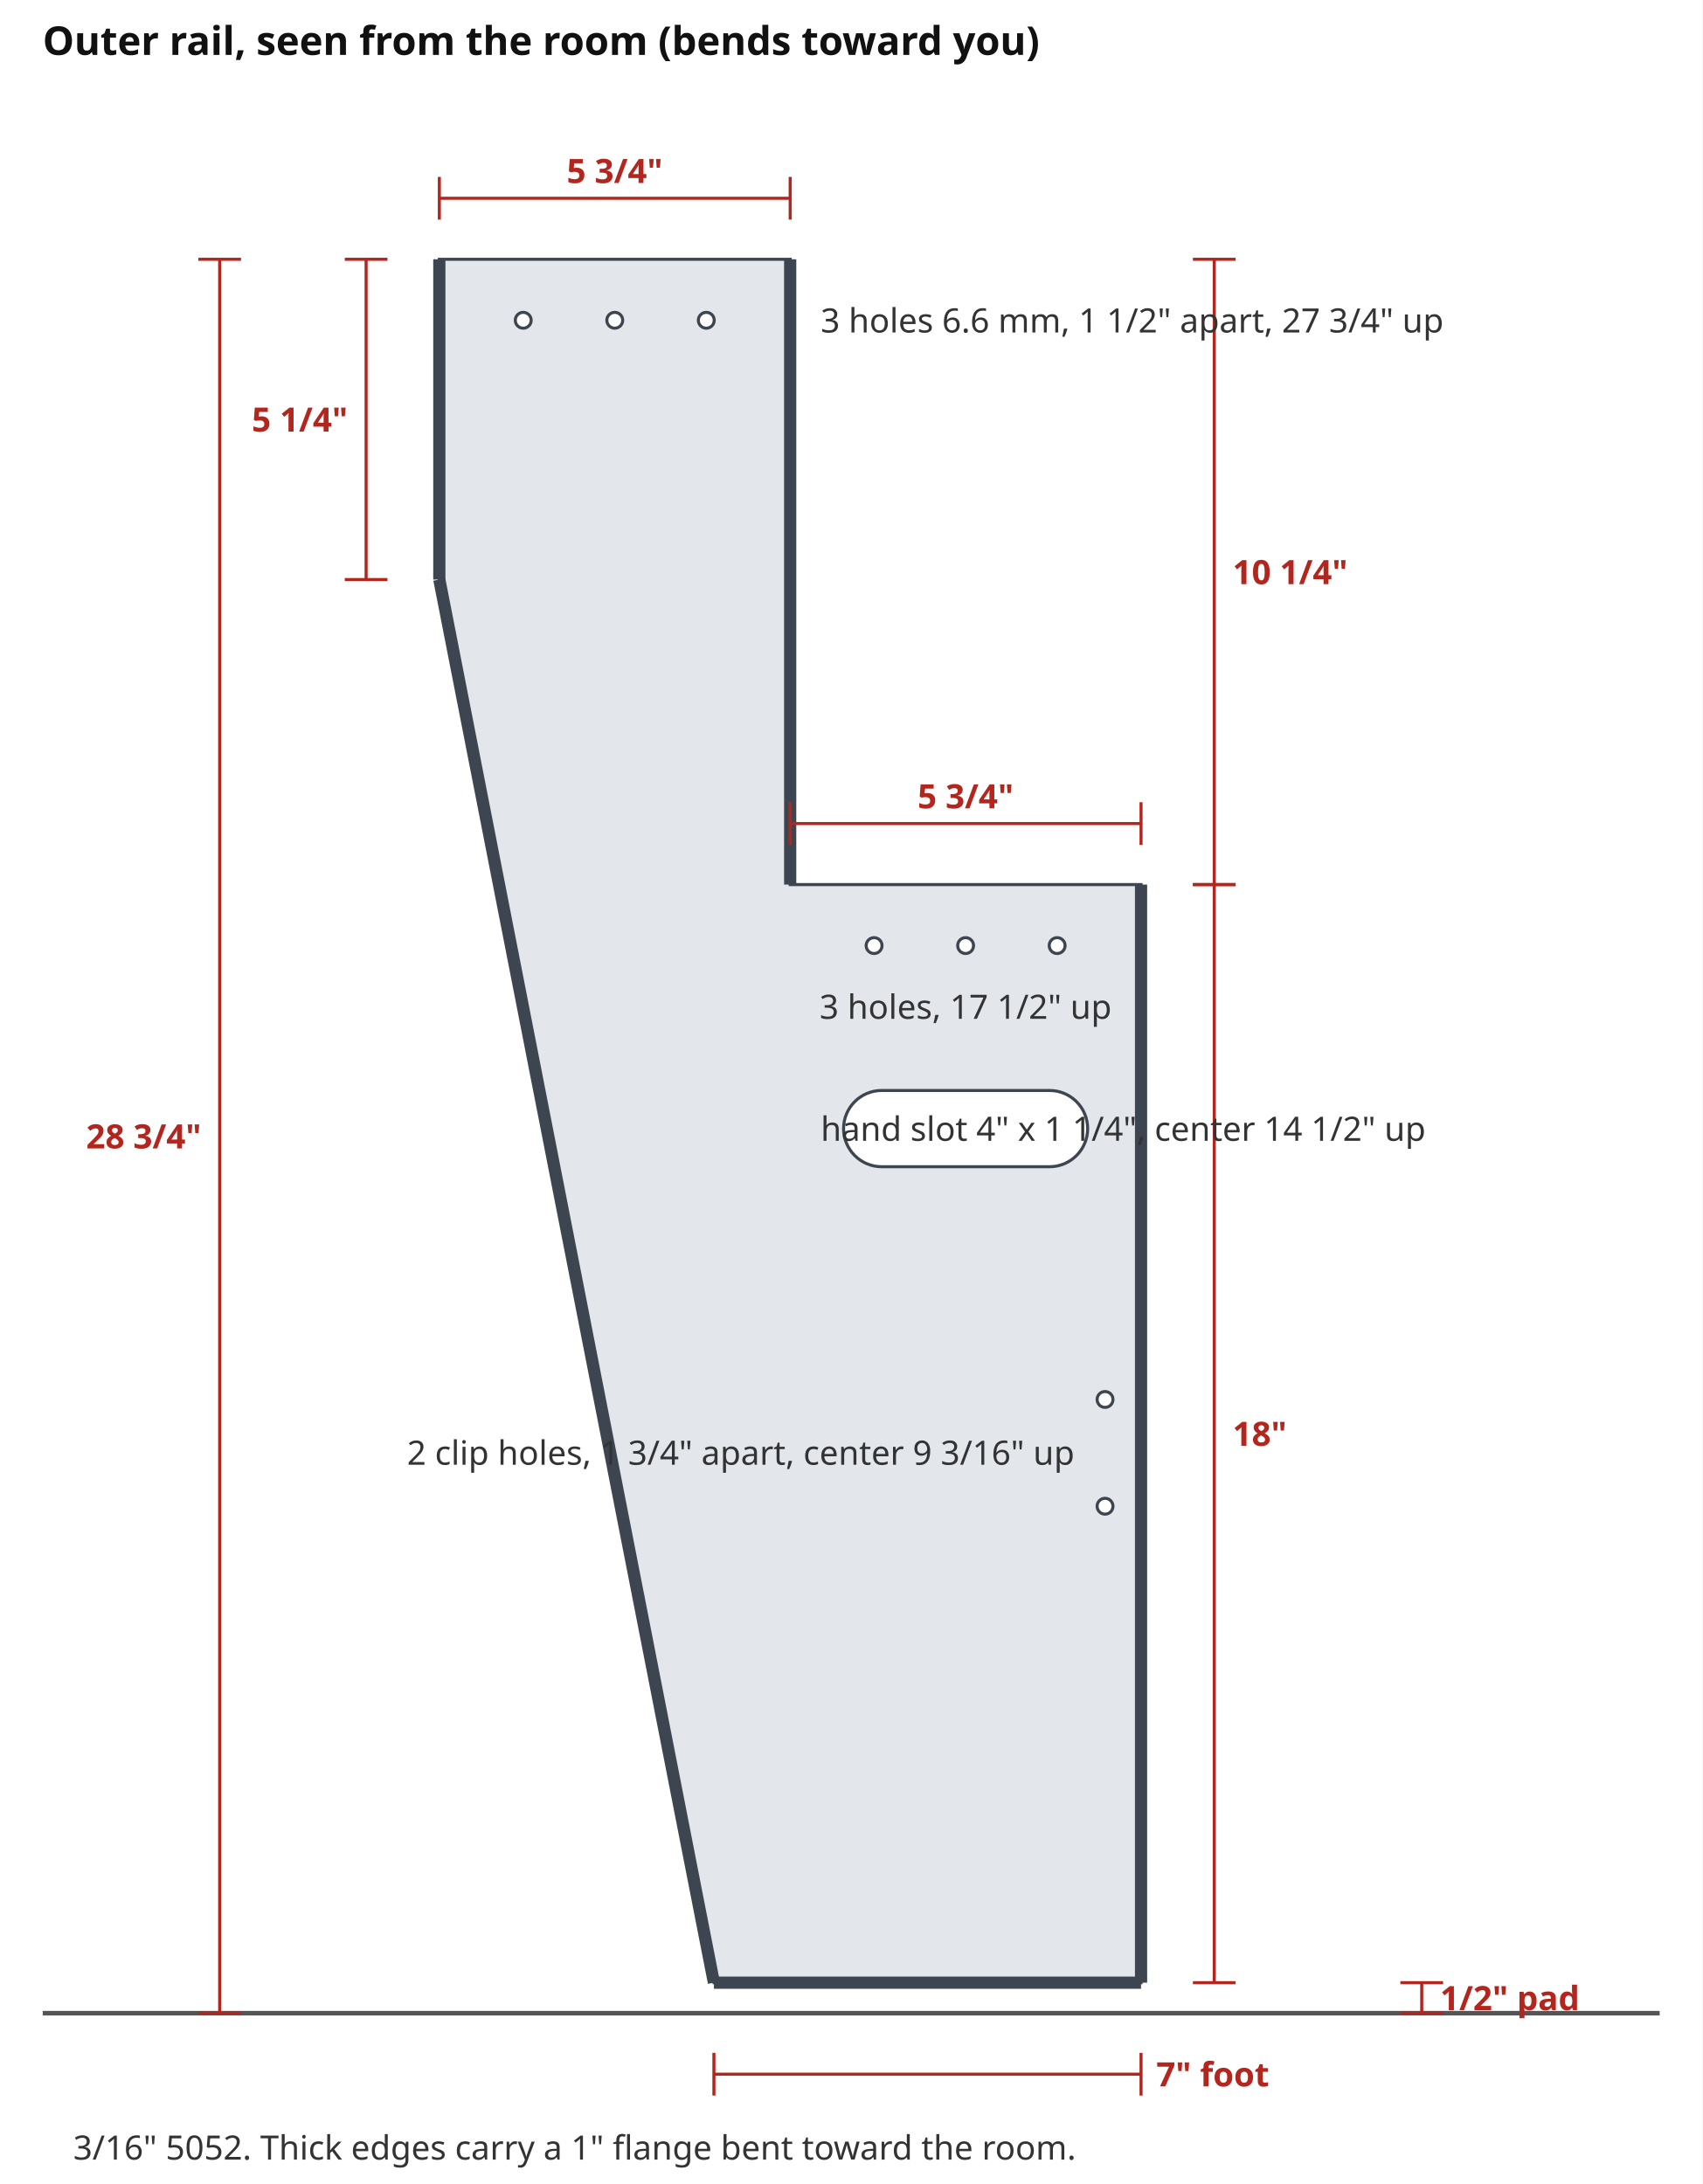
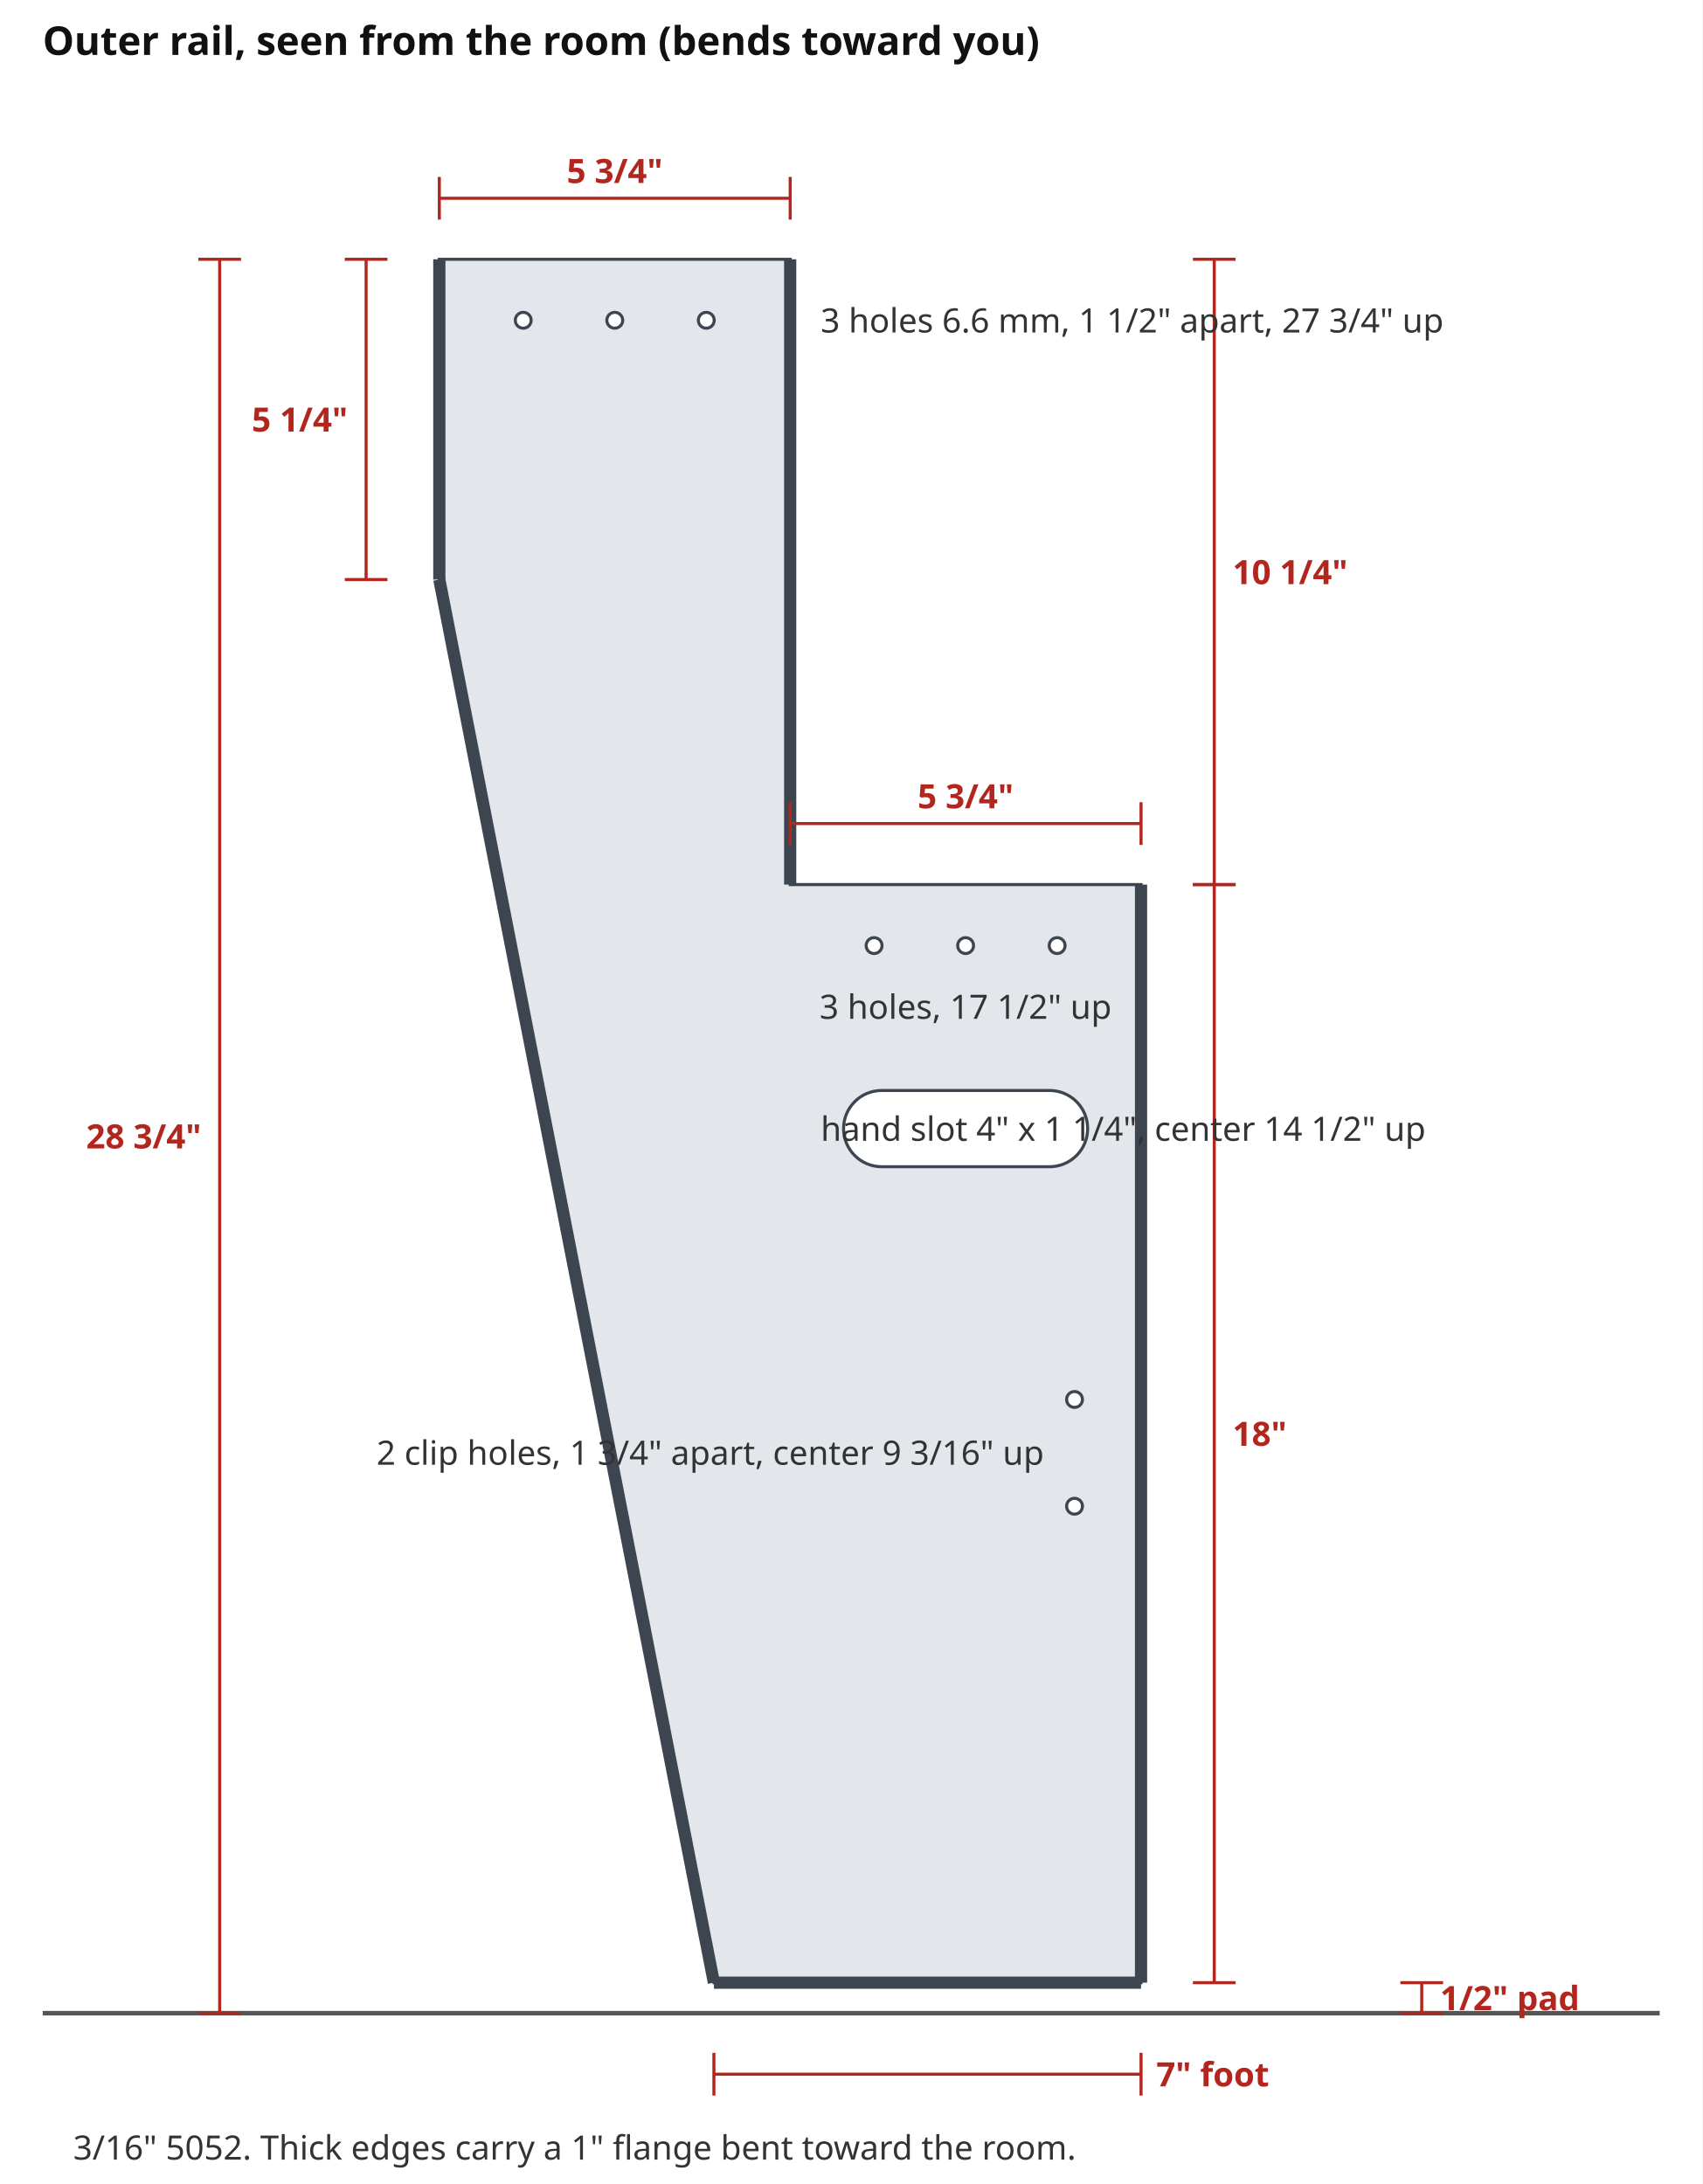
<svg xmlns="http://www.w3.org/2000/svg" viewBox="0 0 558 716" width="558" height="716" role="img">
  <style>
.bg{fill:#fff}.panel{fill:#d9d4c7;stroke:#8a8473}.floor{stroke:#555;stroke-width:1.5}
.tread{fill:#c9d6e8;stroke:#34506f}.rail{fill:#e3e7ec;stroke:#3d4650}.step{fill:#f2d9a6;stroke:#7a5a12}
.fixed{fill:#b9bec6;stroke:#3d4650}.rubber{fill:#444;stroke:#111}.handle{fill:#e9b7ae;stroke:#8f2f1e}
.ghost{fill:none;stroke:#8a8f98;stroke-dasharray:4 3}.bend{stroke:#3d4650;stroke-width:4}.hole{fill:#fff;stroke:#3d4650}.dim{stroke:#b3261e;fill:none;stroke-width:1}
.dimt{fill:#b3261e;font:600 11px system-ui,sans-serif}.lbl{fill:#333;font:11px system-ui,sans-serif}
.ttl{fill:#111;font:600 13px system-ui,sans-serif}rect,polygon,circle{stroke-width:1}
</style>
  <rect class="bg" width="558" height="716" />
  <text class="ttl" x="14" y="18">Outer rail, seen from the room (bends toward you)</text>
  <polygon class="rail" points="144.0,85.0 259.0,85.0 259.0,290.0 374.0,290.0 374.0,650.0 234.0,650.0 144.0,190.0" />
  <line class="bend" x1="144.0" y1="190.0" x2="144.0" y2="85.0" />
  <line class="bend" x1="259.0" y1="85.0" x2="259.0" y2="290.0" />
  <line class="bend" x1="234.0" y1="650.0" x2="144.0" y2="190.0" />
  <line class="bend" x1="374.0" y1="650.0" x2="234.0" y2="650.0" />
  <line class="bend" x1="374.0" y1="290.0" x2="374.0" y2="650.0" />
  <circle class="hole" cx="231.5" cy="105.0" r="2.6" />
  <circle class="hole" cx="201.5" cy="105.0" r="2.6" />
  <circle class="hole" cx="171.5" cy="105.0" r="2.6" />
  <circle class="hole" cx="346.5" cy="310.0" r="2.6" />
  <circle class="hole" cx="316.5" cy="310.0" r="2.6" />
  <circle class="hole" cx="286.5" cy="310.0" r="2.6" />
-   <circle class="hole" cx="362.2" cy="458.8" r="2.6" />
-   <circle class="hole" cx="362.2" cy="493.8" r="2.6" />
+   <circle class="hole" cx="352.2" cy="458.8" r="2.6" />
+   <circle class="hole" cx="352.2" cy="493.8" r="2.6" />
  <rect class="hole" x="276.5" y="357.5" width="80.0" height="25.0" rx="12.5" />
  <line class="floor" x1="14.0" y1="660.0" x2="544.0" y2="660.0" />
  <line class="dim" x1="144.0" y1="65.0" x2="259.0" y2="65.0" />
  <line class="dim" x1="144.0" y1="72.0" x2="144.0" y2="58.0" />
  <line class="dim" x1="259.0" y1="72.0" x2="259.0" y2="58.0" />
  <text class="dimt" x="264.0" y="69.0" text-anchor="start" />
  <text class="dimt" x="201.5" y="60.0" text-anchor="middle">5 3/4"</text>
  <line class="dim" x1="259.0" y1="270.0" x2="374.0" y2="270.0" />
  <line class="dim" x1="259.0" y1="277.0" x2="259.0" y2="263.0" />
  <line class="dim" x1="374.0" y1="277.0" x2="374.0" y2="263.0" />
  <text class="dimt" x="379.0" y="274.0" text-anchor="start" />
  <text class="dimt" x="316.5" y="265.0" text-anchor="middle">5 3/4"</text>
  <line class="dim" x1="234.0" y1="680.0" x2="374.0" y2="680.0" />
  <line class="dim" x1="234.0" y1="687.0" x2="234.0" y2="673.0" />
  <line class="dim" x1="374.0" y1="687.0" x2="374.0" y2="673.0" />
  <text class="dimt" x="379.0" y="684.0" text-anchor="start">7" foot</text>
  <line class="dim" x1="120.0" y1="190.0" x2="120.0" y2="85.0" />
  <line class="dim" x1="113.0" y1="190.0" x2="127.0" y2="190.0" />
  <line class="dim" x1="113.0" y1="85.0" x2="127.0" y2="85.0" />
  <text class="dimt" x="114.0" y="141.5" text-anchor="end">5 1/4"</text>
  <line class="dim" x1="72.0" y1="660.0" x2="72.0" y2="85.0" />
  <line class="dim" x1="65.0" y1="660.0" x2="79.0" y2="660.0" />
  <line class="dim" x1="65.0" y1="85.0" x2="79.0" y2="85.0" />
  <text class="dimt" x="66.0" y="376.5" text-anchor="end">28 3/4"</text>
  <line class="dim" x1="398.0" y1="650.0" x2="398.0" y2="290.0" />
  <line class="dim" x1="391.0" y1="650.0" x2="405.0" y2="650.0" />
  <line class="dim" x1="391.0" y1="290.0" x2="405.0" y2="290.0" />
  <text class="dimt" x="404.0" y="474.0" text-anchor="start">18"</text>
  <line class="dim" x1="398.0" y1="290.0" x2="398.0" y2="85.0" />
  <line class="dim" x1="391.0" y1="290.0" x2="405.0" y2="290.0" />
  <line class="dim" x1="391.0" y1="85.0" x2="405.0" y2="85.0" />
  <text class="dimt" x="404.0" y="191.5" text-anchor="start">10 1/4"</text>
  <line class="dim" x1="466.0" y1="660.0" x2="466.0" y2="650.0" />
  <line class="dim" x1="459.0" y1="660.0" x2="473.0" y2="660.0" />
  <line class="dim" x1="459.0" y1="650.0" x2="473.0" y2="650.0" />
  <text class="dimt" x="472.0" y="659.0" text-anchor="start">1/2" pad</text>
  <text class="lbl" x="269.0" y="374.0" text-anchor="start">hand slot 4" x 1 1/4", center 14 1/2" up</text>
  <text class="lbl" x="269.0" y="109.0" text-anchor="start">3 holes 6.6 mm, 1 1/2" apart, 27 3/4" up</text>
  <text class="lbl" x="316.5" y="334.0" text-anchor="middle">3 holes, 17 1/2" up</text>
-   <text class="lbl" x="352.2" y="480.2" text-anchor="end">2 clip holes, 1 3/4" apart, center 9 3/16" up</text>
+   <text class="lbl" x="342.2" y="480.2" text-anchor="end">2 clip holes, 1 3/4" apart, center 9 3/16" up</text>
  <text class="lbl" x="24.0" y="708.0" text-anchor="start">3/16" 5052. Thick edges carry a 1" flange bent toward the room.</text>
</svg>
